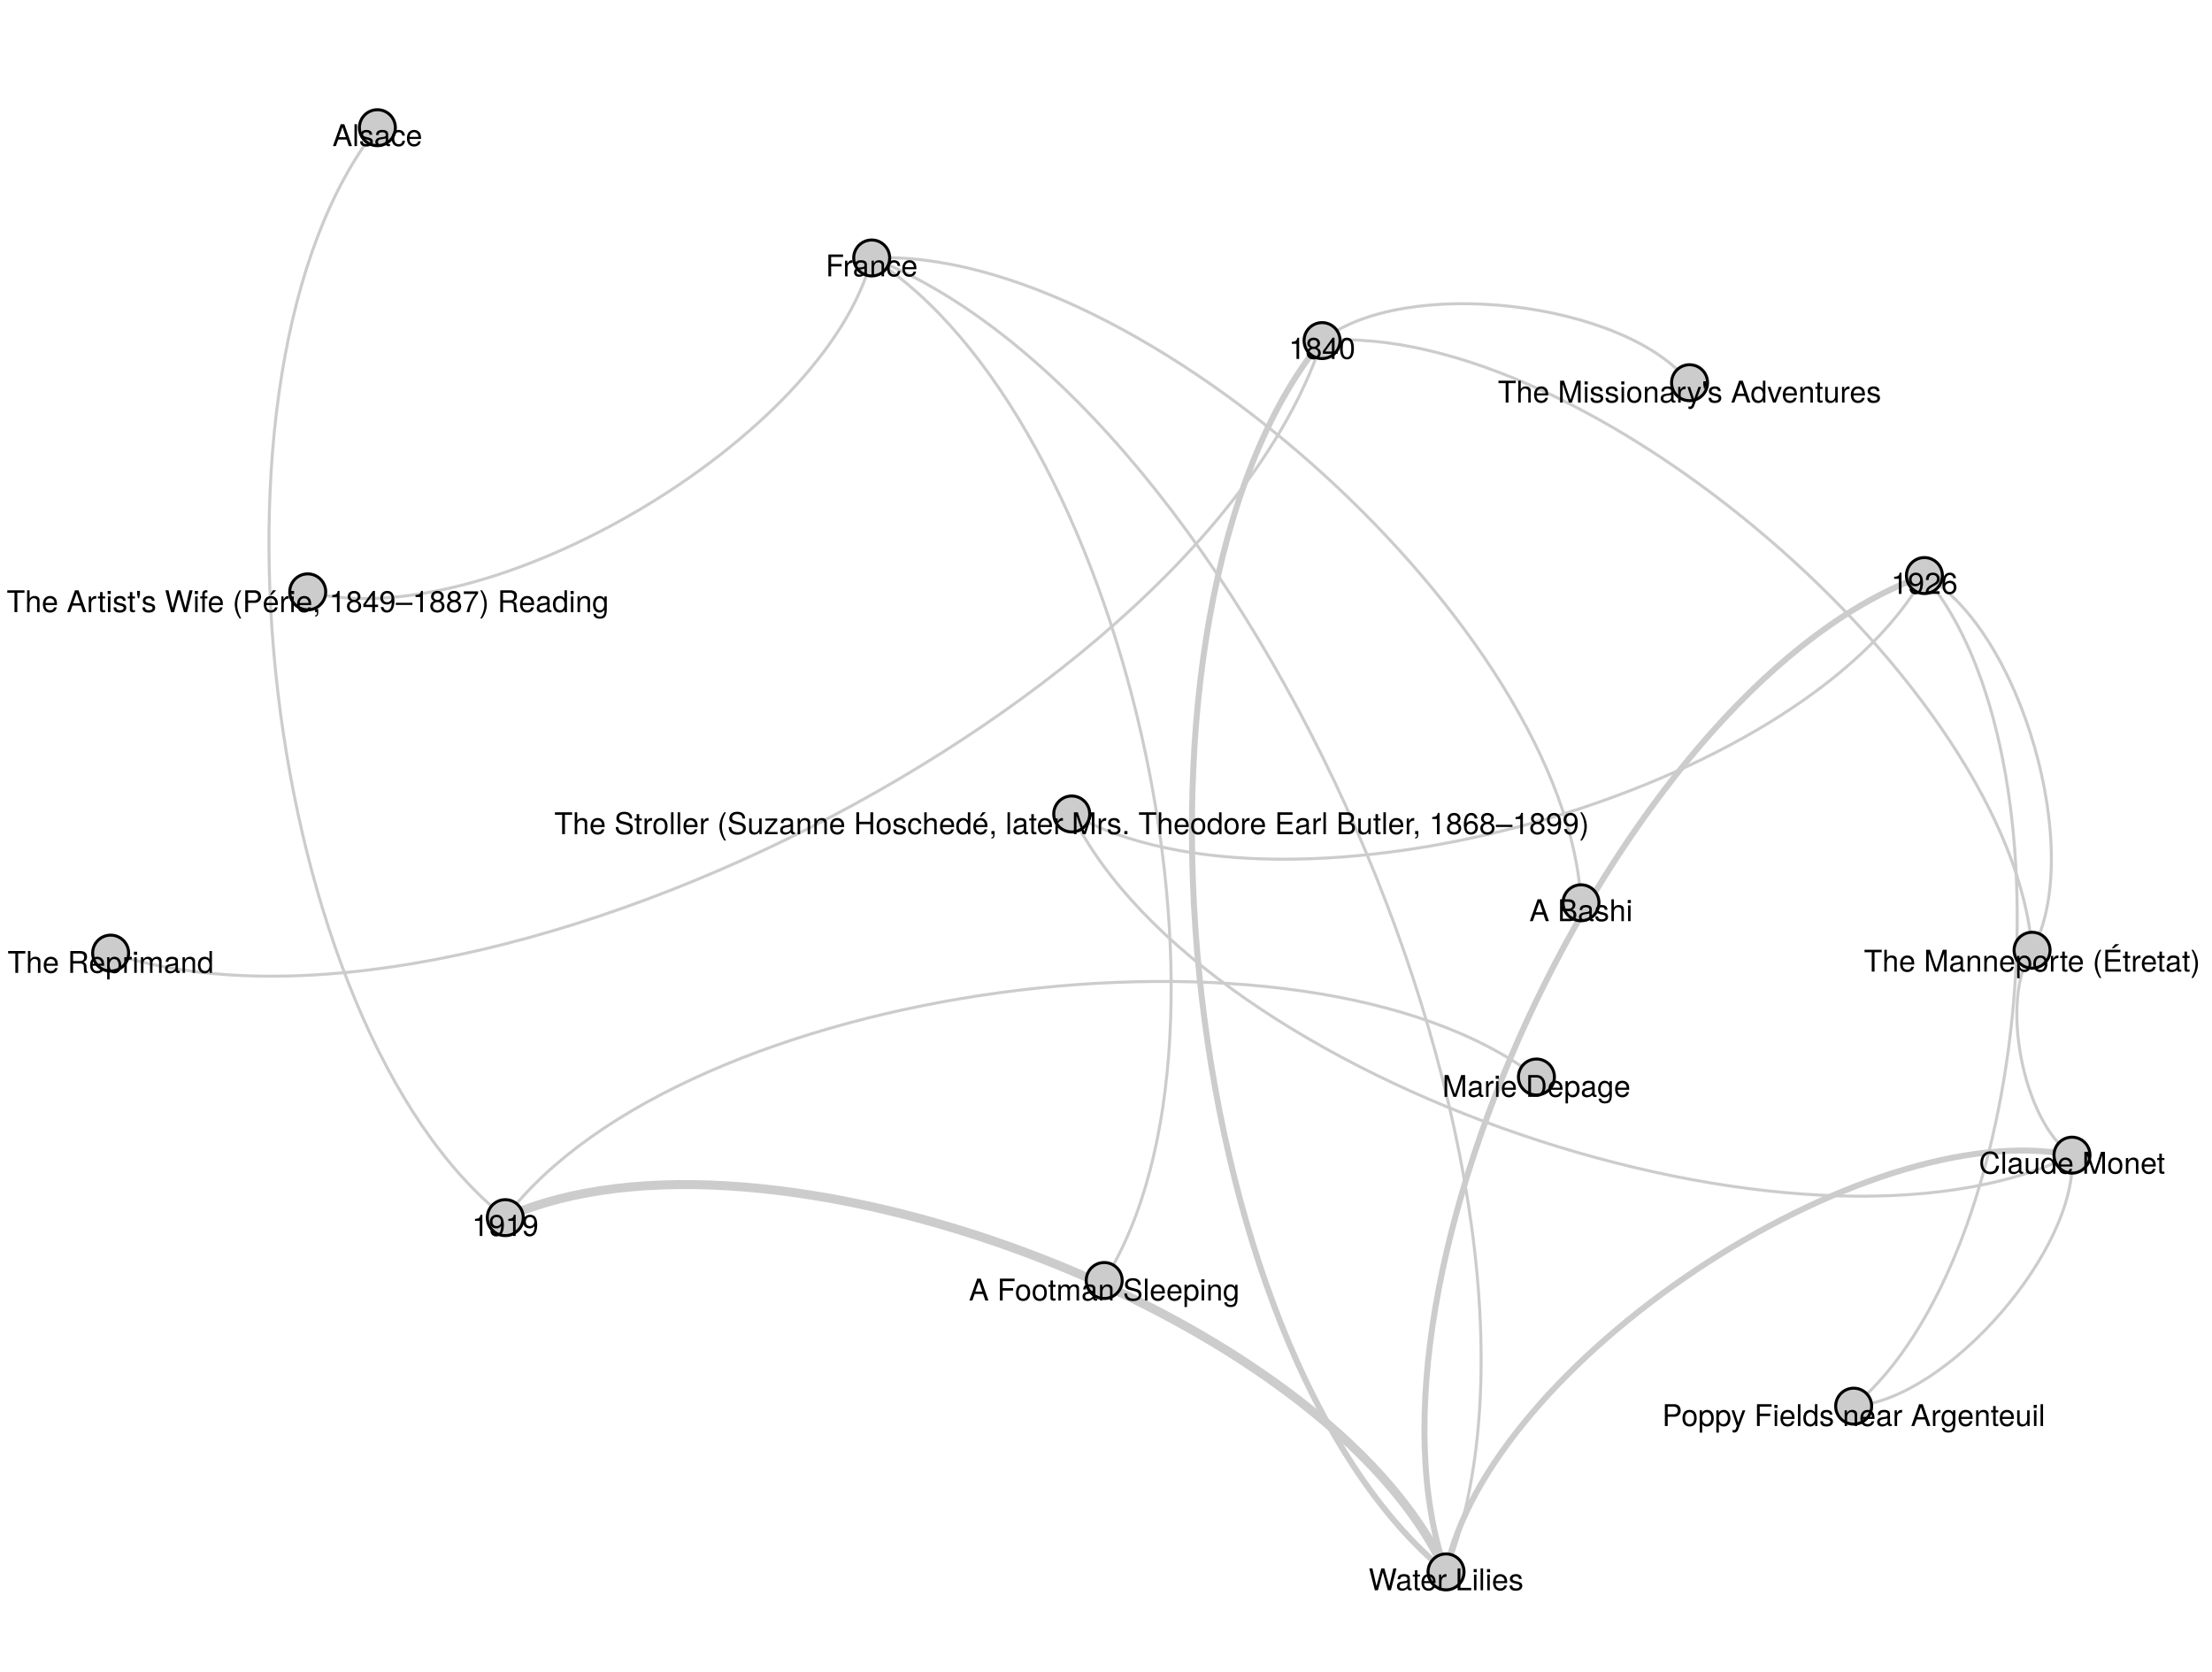
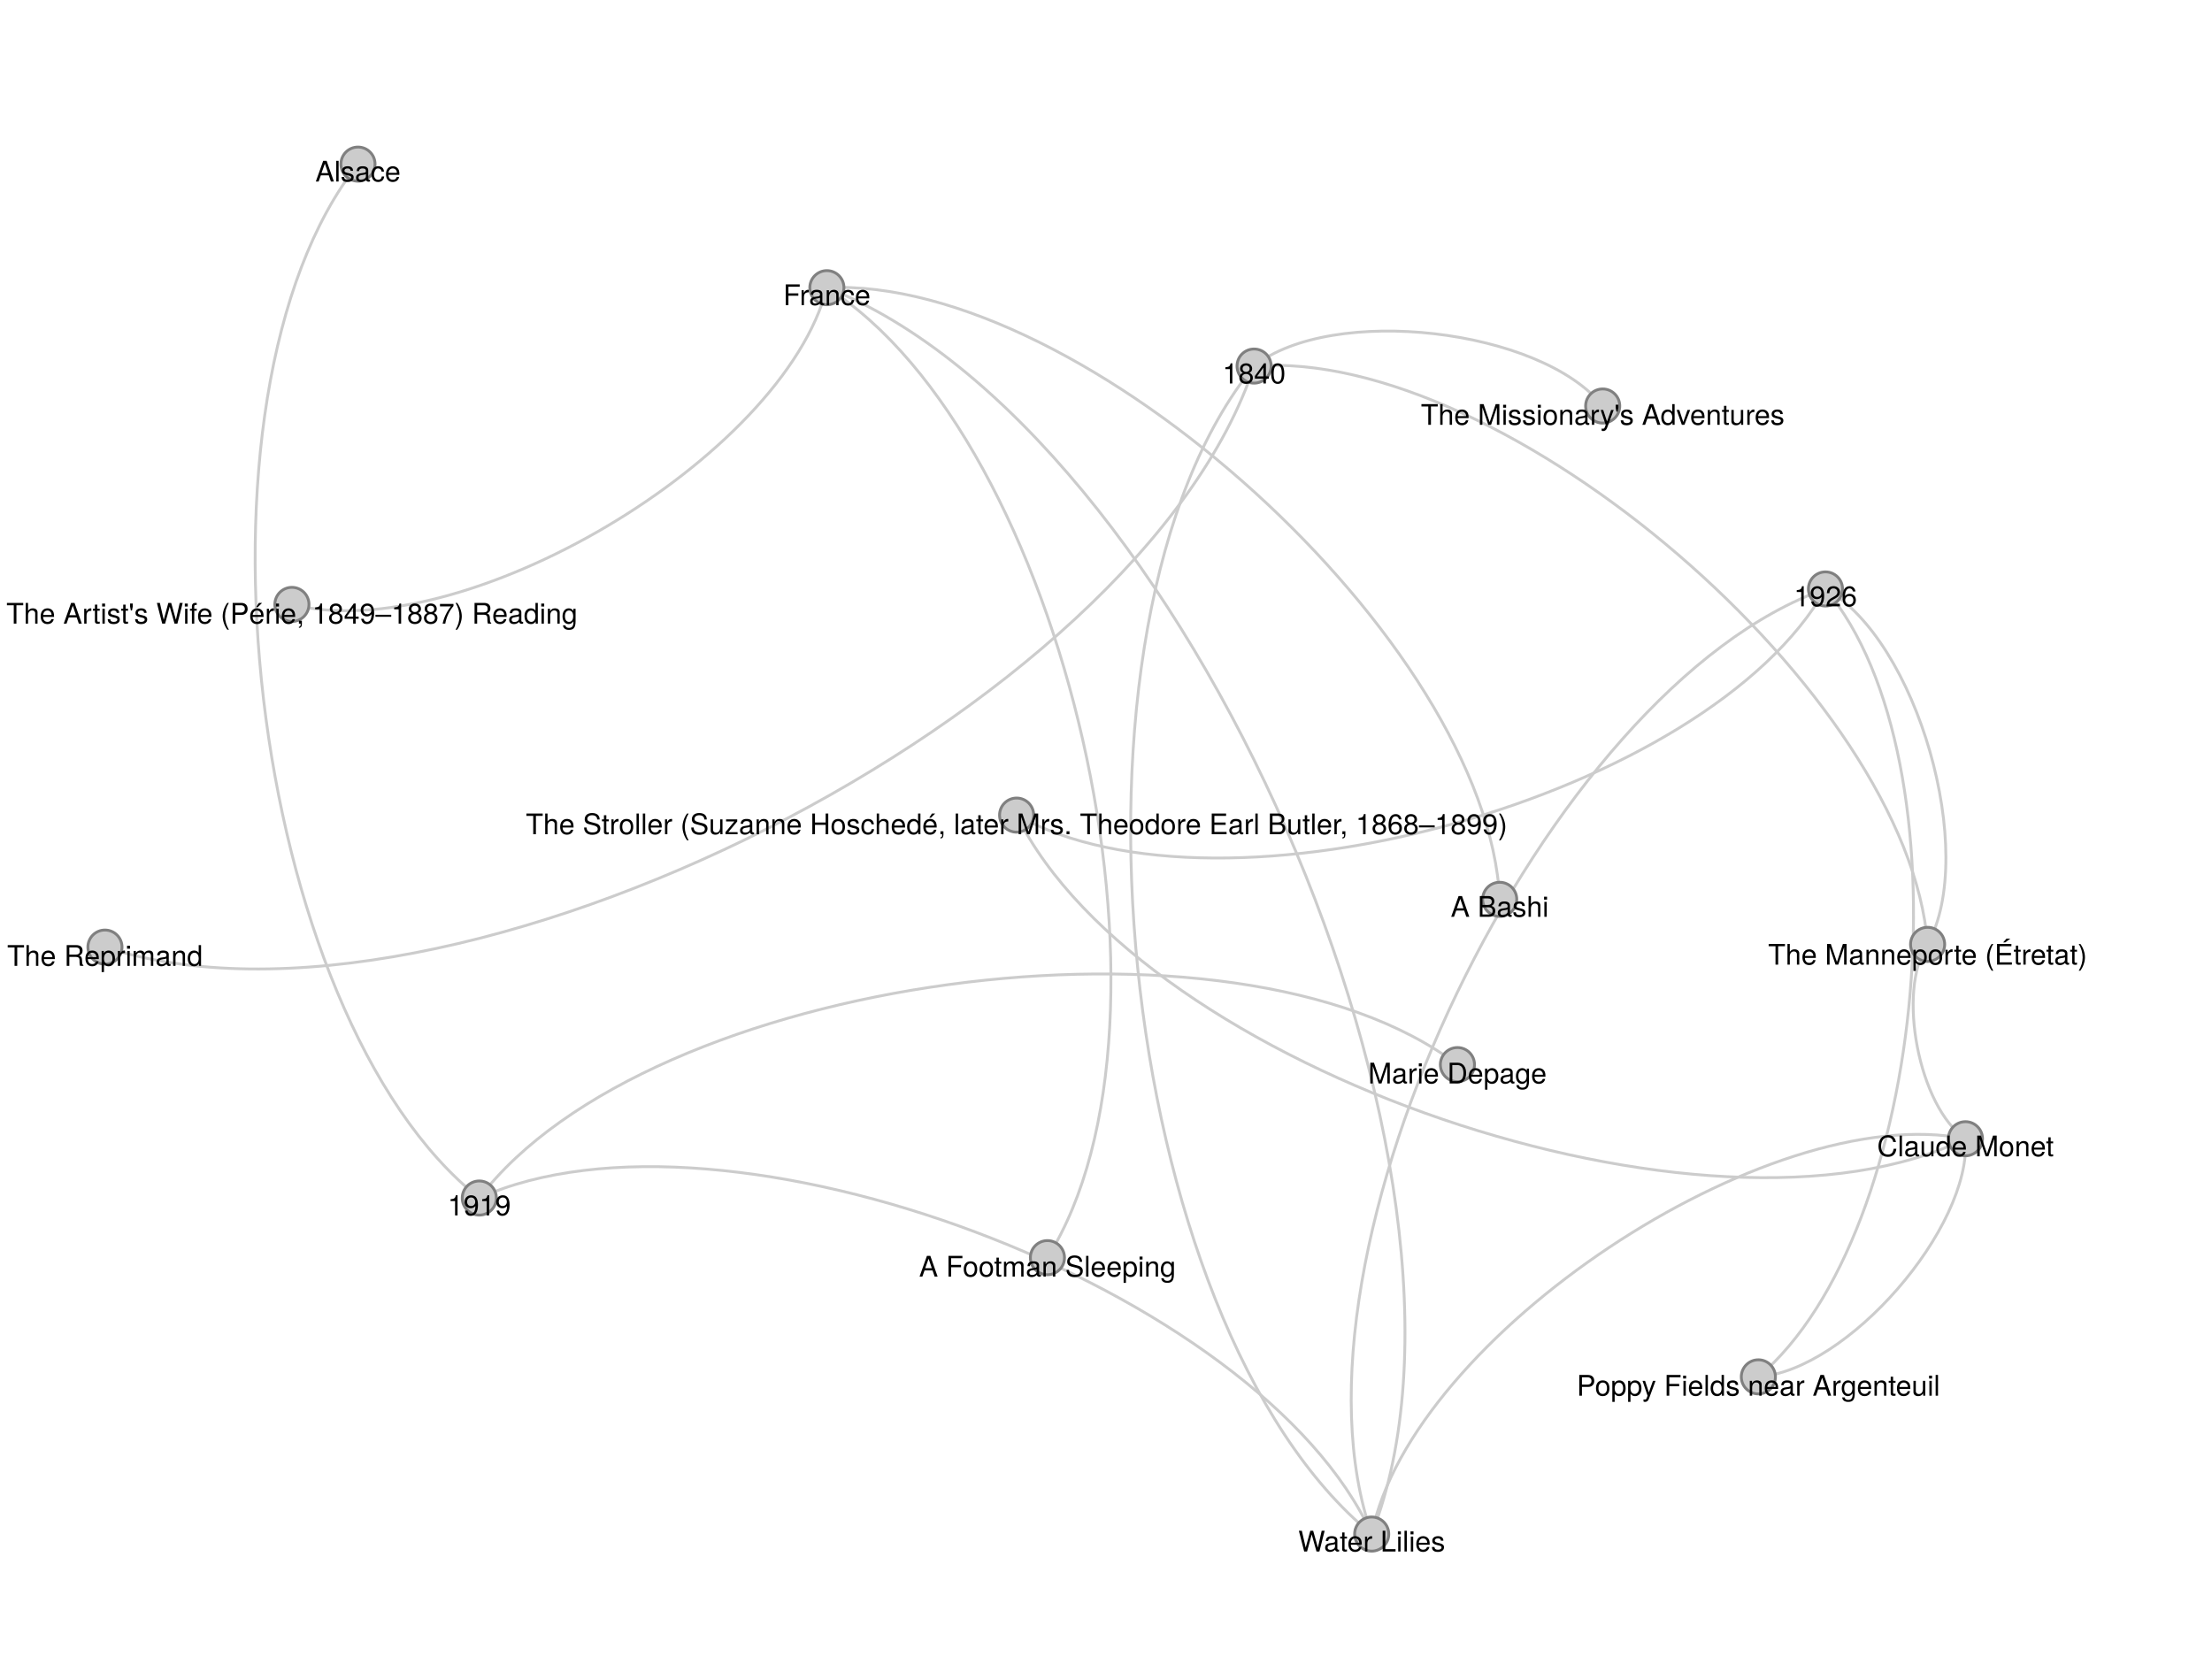
- <svg xmlns="http://www.w3.org/2000/svg" contentScriptType="text/ecmascript" width="668.0" zoomAndPan="magnify" contentStyleType="text/css" viewBox="-389 -238 738 505" height="505.0" preserveAspectRatio="xMidYMid meet" version="1.1">
+ <svg xmlns="http://www.w3.org/2000/svg" contentScriptType="text/ecmascript" width="668.0" zoomAndPan="magnify" contentStyleType="text/css" viewBox="-389 -238 778 505" height="505.0" preserveAspectRatio="xMidYMid meet" version="1.1">
  <g id="edges">
-     <path fill="none" stroke-width="2.0" d="M 93.452,260.063 C 107.407,190.483 232.71,107.046 302.29,121.001" class="id_title-Water_Lilies id_artistDisplayName-Claude_Monet" stroke-opacity="1.0" stroke="#cccccc" />
-     <path fill="none" stroke-width="2.0" d="M 93.452,260.063 C 3.005,186.163 -21.815,-60.359 52.086,-150.806" class="id_title-Water_Lilies id_artistBeginDate-1840" stroke-opacity="1.0" stroke="#cccccc" />
-     <path fill="none" stroke-width="2.0" d="M 93.452,260.063 C 58.879,161.65 154.639,-37.829 253.052,-72.402" class="id_title-Water_Lilies id_artistEndDate-1926" stroke-opacity="1.0" stroke="#cccccc" />
+     <path fill="none" stroke-width="1.0" d="M 93.452,260.063 C 107.407,190.483 232.71,107.046 302.29,121.001" class="id_title-Water_Lilies id_artistDisplayName-Claude_Monet" stroke-opacity="1.0" stroke="#cccccc" />
+     <path fill="none" stroke-width="1.0" d="M 93.452,260.063 C 3.005,186.163 -21.815,-60.359 52.086,-150.806" class="id_title-Water_Lilies id_artistBeginDate-1840" stroke-opacity="1.0" stroke="#cccccc" />
+     <path fill="none" stroke-width="1.0" d="M 93.452,260.063 C 58.879,161.65 154.639,-37.829 253.052,-72.402" class="id_title-Water_Lilies id_artistEndDate-1926" stroke-opacity="1.0" stroke="#cccccc" />
    <path fill="none" stroke-width="1.0" d="M 302.29,121.001 C 285.953,109.989 277.964,68.964 288.977,52.627" class="id_artistDisplayName-Claude_Monet id_title-The_Manneporte_(Étretat)" stroke-opacity="1.0" stroke="#cccccc" />
    <path fill="none" stroke-width="1.0" d="M 302.29,121.001 C 212.776,164.977 12.54,96.668 -31.435,7.154" class="id_artistDisplayName-Claude_Monet id_title-The_Stroller_(Suzanne_Hoschedé,_later_Mrs._Theodore_Earl_Butler,_1868–1899)" stroke-opacity="1.0" stroke="#cccccc" />
    <path fill="none" stroke-width="1.0" d="M 302.29,121.001 C 304.474,152.322 260.769,202.578 229.448,204.762" class="id_artistDisplayName-Claude_Monet id_title-Poppy_Fields_near_Argenteuil" stroke-opacity="1.0" stroke="#cccccc" />
    <path fill="none" stroke-width="1.0" d="M 52.086,-150.806 C 140.15,-157.498 282.285,-35.438 288.977,52.627" class="id_artistBeginDate-1840 id_title-The_Manneporte_(Étretat)" stroke-opacity="1.0" stroke="#cccccc" />
    <path fill="none" stroke-width="1.0" d="M 52.086,-150.806 C 12.13,-29.093 -230.372,93.542 -352.085,53.586" class="id_artistBeginDate-1840 id_title-The_Reprimand" stroke-opacity="1.0" stroke="#cccccc" />
    <path fill="none" stroke-width="1.0" d="M 52.086,-150.806 C 79.418,-172.518 152.983,-164.087 174.695,-136.755" class="id_artistBeginDate-1840 id_title-The_Missionary's_Adventures" stroke-opacity="1.0" stroke="#cccccc" />
    <path fill="none" stroke-width="1.0" d="M 253.052,-72.402 C 285.242,-54.581 306.797,20.436 288.977,52.627" class="id_artistEndDate-1926 id_title-The_Manneporte_(Étretat)" stroke-opacity="1.0" stroke="#cccccc" />
    <path fill="none" stroke-width="1.0" d="M 253.052,-72.402 C 212.065,0.407 41.373,48.14 -31.435,7.154" class="id_artistEndDate-1926 id_title-The_Stroller_(Suzanne_Hoschedé,_later_Mrs._Theodore_Earl_Butler,_1868–1899)" stroke-opacity="1.0" stroke="#cccccc" />
    <path fill="none" stroke-width="1.0" d="M 253.052,-72.402 C 303.764,-12.249 289.602,154.05 229.448,204.762" class="id_artistEndDate-1926 id_title-Poppy_Fields_near_Argenteuil" stroke-opacity="1.0" stroke="#cccccc" />
-     <path fill="none" stroke-width="3.0" d="M -220.42,141.856 C -134.004,102.723 54.319,173.648 93.452,260.063" class="id_objectBeginDate-1919 id_title-Water_Lilies" stroke-opacity="1.0" stroke="#cccccc" />
+     <path fill="none" stroke-width="1.0" d="M -220.42,141.856 C -134.004,102.723 54.319,173.648 93.452,260.063" class="id_objectBeginDate-1919 id_title-Water_Lilies" stroke-opacity="1.0" stroke="#cccccc" />
    <path fill="none" stroke-width="1.0" d="M -220.42,141.856 C -301.694,77.649 -327.295,-140.572 -263.088,-221.847" class="id_objectBeginDate-1919 id_title-Alsace" stroke-opacity="1.0" stroke="#cccccc" />
    <path fill="none" stroke-width="1.0" d="M -220.42,141.856 C -161,63.665 45.415,35.506 123.607,94.925" class="id_objectBeginDate-1919 id_title-Marie_Depage-_Edith_Cavell" stroke-opacity="1.0" stroke="#cccccc" />
    <path fill="none" stroke-width="1.0" d="M -98.169,-178.377 C 27.843,-129.013 142.816,134.051 93.452,260.063" class="id_artistNationality-France id_title-Water_Lilies" stroke-opacity="1.0" stroke="#cccccc" />
    <path fill="none" stroke-width="1.0" d="M -98.169,-178.377 C -14.413,-125.648 32.128,79.079 -20.6,162.836" class="id_artistNationality-France id_title-A_Footman_Sleeping" stroke-opacity="1.0" stroke="#cccccc" />
    <path fill="none" stroke-width="1.0" d="M -98.169,-178.377 C -7.809,-182.672 134.175,-53.575 138.471,36.786" class="id_artistNationality-France id_title-A_Bashi-Bazouk" stroke-opacity="1.0" stroke="#cccccc" />
    <path fill="none" stroke-width="1.0" d="M -98.169,-178.377 C -113.519,-118.462 -226.416,-51.613 -286.331,-66.963" class="id_artistNationality-France id_title-The_Artist's_Wife_(Périe,_1849–1887)_Reading" stroke-opacity="1.0" stroke="#cccccc" />
  </g>
  <g id="nodes">
-     <circle fill-opacity="1.0" fill="#cccccc" r="6.0" cx="302.29" class="id_artistDisplayName-Claude_Monet" cy="121.001" stroke="#000000" stroke-opacity="1.0" stroke-width="1.0" />
-     <circle fill-opacity="1.0" fill="#cccccc" r="6.0" cx="52.086" class="id_artistBeginDate-1840" cy="-150.806" stroke="#000000" stroke-opacity="1.0" stroke-width="1.0" />
-     <circle fill-opacity="1.0" fill="#cccccc" r="6.0" cx="253.052" class="id_artistEndDate-1926" cy="-72.402" stroke="#000000" stroke-opacity="1.0" stroke-width="1.0" />
-     <circle fill-opacity="1.0" fill="#cccccc" r="6.0" cx="-220.42" class="id_objectBeginDate-1919" cy="141.856" stroke="#000000" stroke-opacity="1.0" stroke-width="1.0" />
-     <circle fill-opacity="1.0" fill="#cccccc" r="6.0" cx="93.452" class="id_title-Water_Lilies" cy="260.063" stroke="#000000" stroke-opacity="1.0" stroke-width="1.0" />
-     <circle fill-opacity="1.0" fill="#cccccc" r="6.0" cx="288.977" class="id_title-The_Manneporte_(Étretat)" cy="52.627" stroke="#000000" stroke-opacity="1.0" stroke-width="1.0" />
-     <circle fill-opacity="1.0" fill="#cccccc" r="6.0" cx="-31.435" class="id_title-The_Stroller_(Suzanne_Hoschedé,_later_Mrs._Theodore_Earl_Butler,_1868–1899)" cy="7.154" stroke="#000000" stroke-opacity="1.0" stroke-width="1.0" />
-     <circle fill-opacity="1.0" fill="#cccccc" r="6.0" cx="229.448" class="id_title-Poppy_Fields_near_Argenteuil" cy="204.762" stroke="#000000" stroke-opacity="1.0" stroke-width="1.0" />
-     <circle fill-opacity="1.0" fill="#cccccc" r="6.0" cx="-352.085" class="id_title-The_Reprimand" cy="53.586" stroke="#000000" stroke-opacity="1.0" stroke-width="1.0" />
-     <circle fill-opacity="1.0" fill="#cccccc" r="6.0" cx="174.695" class="id_title-The_Missionary's_Adventures" cy="-136.755" stroke="#000000" stroke-opacity="1.0" stroke-width="1.0" />
-     <circle fill-opacity="1.0" fill="#cccccc" r="6.0" cx="-263.088" class="id_title-Alsace" cy="-221.847" stroke="#000000" stroke-opacity="1.0" stroke-width="1.0" />
-     <circle fill-opacity="1.0" fill="#cccccc" r="6.0" cx="123.607" class="id_title-Marie_Depage-_Edith_Cavell" cy="94.925" stroke="#000000" stroke-opacity="1.0" stroke-width="1.0" />
-     <circle fill-opacity="1.0" fill="#cccccc" r="6.0" cx="-20.6" class="id_title-A_Footman_Sleeping" cy="162.836" stroke="#000000" stroke-opacity="1.0" stroke-width="1.0" />
-     <circle fill-opacity="1.0" fill="#cccccc" r="6.0" cx="138.471" class="id_title-A_Bashi-Bazouk" cy="36.786" stroke="#000000" stroke-opacity="1.0" stroke-width="1.0" />
-     <circle fill-opacity="1.0" fill="#cccccc" r="6.0" cx="-286.331" class="id_title-The_Artist's_Wife_(Périe,_1849–1887)_Reading" cy="-66.963" stroke="#000000" stroke-opacity="1.0" stroke-width="1.0" />
-     <circle fill-opacity="1.0" fill="#cccccc" r="6.0" cx="-98.169" class="id_artistNationality-France" cy="-178.377" stroke="#000000" stroke-opacity="1.0" stroke-width="1.0" />
+     <circle fill-opacity="1.0" fill="#cccccc" r="6.0" cx="302.29" class="id_artistDisplayName-Claude_Monet" cy="121.001" stroke="#808080" stroke-opacity="1.0" stroke-width="1.0" />
+     <circle fill-opacity="1.0" fill="#cccccc" r="6.0" cx="52.086" class="id_artistBeginDate-1840" cy="-150.806" stroke="#808080" stroke-opacity="1.0" stroke-width="1.0" />
+     <circle fill-opacity="1.0" fill="#cccccc" r="6.0" cx="253.052" class="id_artistEndDate-1926" cy="-72.402" stroke="#808080" stroke-opacity="1.0" stroke-width="1.0" />
+     <circle fill-opacity="1.0" fill="#cccccc" r="6.0" cx="-220.42" class="id_objectBeginDate-1919" cy="141.856" stroke="#808080" stroke-opacity="1.0" stroke-width="1.0" />
+     <circle fill-opacity="1.0" fill="#cccccc" r="6.0" cx="93.452" class="id_title-Water_Lilies" cy="260.063" stroke="#808080" stroke-opacity="1.0" stroke-width="1.0" />
+     <circle fill-opacity="1.0" fill="#cccccc" r="6.0" cx="288.977" class="id_title-The_Manneporte_(Étretat)" cy="52.627" stroke="#808080" stroke-opacity="1.0" stroke-width="1.0" />
+     <circle fill-opacity="1.0" fill="#cccccc" r="6.0" cx="-31.435" class="id_title-The_Stroller_(Suzanne_Hoschedé,_later_Mrs._Theodore_Earl_Butler,_1868–1899)" cy="7.154" stroke="#808080" stroke-opacity="1.0" stroke-width="1.0" />
+     <circle fill-opacity="1.0" fill="#cccccc" r="6.0" cx="229.448" class="id_title-Poppy_Fields_near_Argenteuil" cy="204.762" stroke="#808080" stroke-opacity="1.0" stroke-width="1.0" />
+     <circle fill-opacity="1.0" fill="#cccccc" r="6.0" cx="-352.085" class="id_title-The_Reprimand" cy="53.586" stroke="#808080" stroke-opacity="1.0" stroke-width="1.0" />
+     <circle fill-opacity="1.0" fill="#cccccc" r="6.0" cx="174.695" class="id_title-The_Missionary's_Adventures" cy="-136.755" stroke="#808080" stroke-opacity="1.0" stroke-width="1.0" />
+     <circle fill-opacity="1.0" fill="#cccccc" r="6.0" cx="-263.088" class="id_title-Alsace" cy="-221.847" stroke="#808080" stroke-opacity="1.0" stroke-width="1.0" />
+     <circle fill-opacity="1.0" fill="#cccccc" r="6.0" cx="123.607" class="id_title-Marie_Depage-_Edith_Cavell" cy="94.925" stroke="#808080" stroke-opacity="1.0" stroke-width="1.0" />
+     <circle fill-opacity="1.0" fill="#cccccc" r="6.0" cx="-20.6" class="id_title-A_Footman_Sleeping" cy="162.836" stroke="#808080" stroke-opacity="1.0" stroke-width="1.0" />
+     <circle fill-opacity="1.0" fill="#cccccc" r="6.0" cx="138.471" class="id_title-A_Bashi-Bazouk" cy="36.786" stroke="#808080" stroke-opacity="1.0" stroke-width="1.0" />
+     <circle fill-opacity="1.0" fill="#cccccc" r="6.0" cx="-286.331" class="id_title-The_Artist's_Wife_(Périe,_1849–1887)_Reading" cy="-66.963" stroke="#808080" stroke-opacity="1.0" stroke-width="1.0" />
+     <circle fill-opacity="1.0" fill="#cccccc" r="6.0" cx="-98.169" class="id_artistNationality-France" cy="-178.377" stroke="#808080" stroke-opacity="1.0" stroke-width="1.0" />
  </g>
  <g id="node-labels">
    <text font-size="10" x="302.29" y="122.869" fill="#000000" style="text-anchor: middle; dominant-baseline: central;" font-family="Helvetica Neue" class="id_artistDisplayName-Claude_Monet">
            Claude Monet
        </text>
    <text font-size="10" x="52.086" y="-149.006" fill="#000000" style="text-anchor: middle; dominant-baseline: central;" font-family="Helvetica Neue" class="id_artistBeginDate-1840">
            1840
        </text>
    <text font-size="10" x="253.052" y="-70.602" fill="#000000" style="text-anchor: middle; dominant-baseline: central;" font-family="Helvetica Neue" class="id_artistEndDate-1926">
            1926
        </text>
    <text font-size="10" x="-220.42" y="143.656" fill="#000000" style="text-anchor: middle; dominant-baseline: central;" font-family="Helvetica Neue" class="id_objectBeginDate-1919">
            1919
        </text>
    <text font-size="10" x="93.452" y="261.876" fill="#000000" style="text-anchor: middle; dominant-baseline: central;" font-family="Helvetica Neue" class="id_title-Water_Lilies">
            Water Lilies
        </text>
    <text font-size="10" x="288.977" y="55.437" fill="#000000" style="text-anchor: middle; dominant-baseline: central;" font-family="Helvetica Neue" class="id_title-The_Manneporte_(Étretat)">
            The Manneporte (Étretat)
        </text>
    <text font-size="10" x="-31.435" y="9.571" fill="#000000" style="text-anchor: middle; dominant-baseline: central;" font-family="Helvetica Neue" class="id_title-The_Stroller_(Suzanne_Hoschedé,_later_Mrs._Theodore_Earl_Butler,_1868–1899)">
            The Stroller (Suzanne Hoschedé, later Mrs. Theodore Earl Butler,
            1868–1899)
        </text>
    <text font-size="10" x="229.448" y="207.069" fill="#000000" style="text-anchor: middle; dominant-baseline: central;" font-family="Helvetica Neue" class="id_title-Poppy_Fields_near_Argenteuil">
            Poppy Fields near Argenteuil
        </text>
    <text font-size="10" x="-352.085" y="55.863" fill="#000000" style="text-anchor: middle; dominant-baseline: central;" font-family="Helvetica Neue" class="id_title-The_Reprimand">
            The Reprimand
        </text>
    <text font-size="10" x="174.695" y="-134.453" fill="#000000" style="text-anchor: middle; dominant-baseline: central;" font-family="Helvetica Neue" class="id_title-The_Missionary's_Adventures">
            The Missionary's Adventures
        </text>
    <text font-size="10" x="-263.088" y="-220.034" fill="#000000" style="text-anchor: middle; dominant-baseline: central;" font-family="Helvetica Neue" class="id_title-Alsace">
            Alsace
        </text>
    <text font-size="10" x="123.607" y="97.233" fill="#000000" style="text-anchor: middle; dominant-baseline: central;" font-family="Helvetica Neue" class="id_title-Marie_Depage-_Edith_Cavell">
            Marie Depage
        </text>
    <text font-size="10" x="-20.6" y="165.186" fill="#000000" style="text-anchor: middle; dominant-baseline: central;" font-family="Helvetica Neue" class="id_title-A_Footman_Sleeping">
            A Footman Sleeping
        </text>
    <text font-size="10" x="138.471" y="38.598" fill="#000000" style="text-anchor: middle; dominant-baseline: central;" font-family="Helvetica Neue" class="id_title-A_Bashi-Bazouk">
            A Bashi
        </text>
    <text font-size="10" x="-286.331" y="-64.515" fill="#000000" style="text-anchor: middle; dominant-baseline: central;" font-family="Helvetica Neue" class="id_title-The_Artist's_Wife_(Périe,_1849–1887)_Reading">
            The Artist's Wife (Périe, 1849–1887) Reading
        </text>
    <text font-size="10" x="-98.169" y="-176.564" fill="#000000" style="text-anchor: middle; dominant-baseline: central;" font-family="Helvetica Neue" class="id_artistNationality-France">
            France
        </text>
  </g>
</svg>
